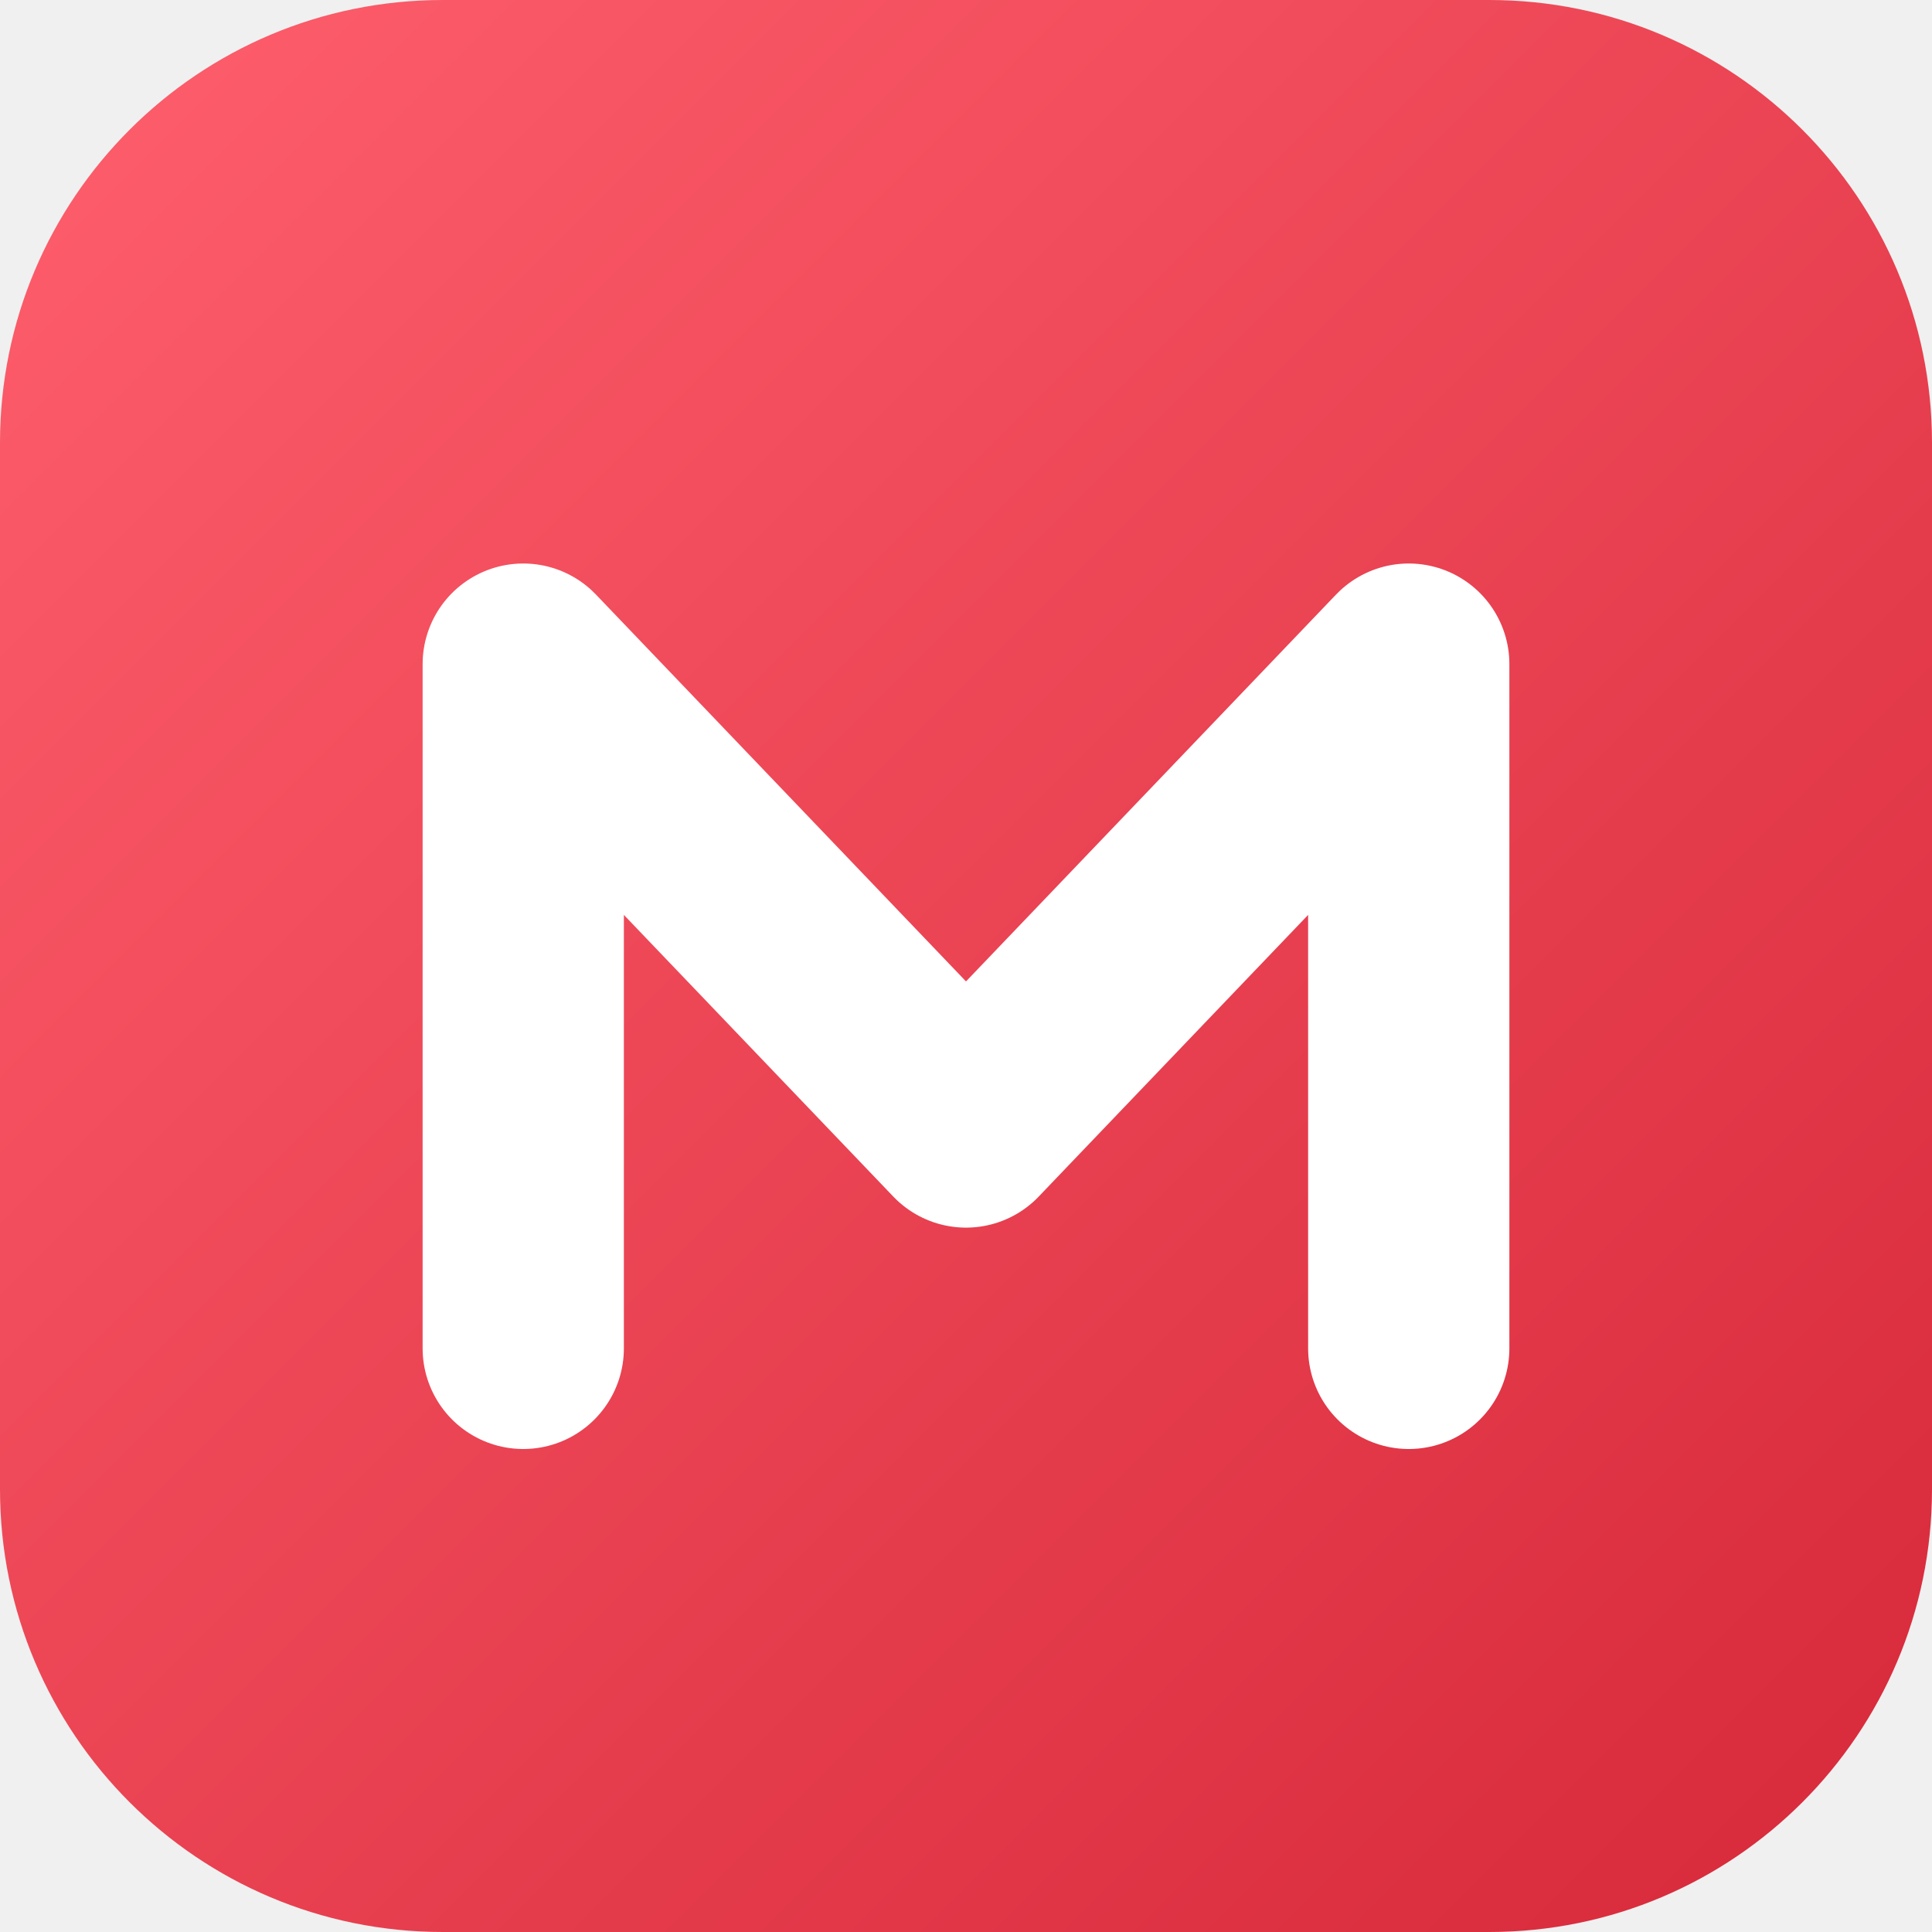
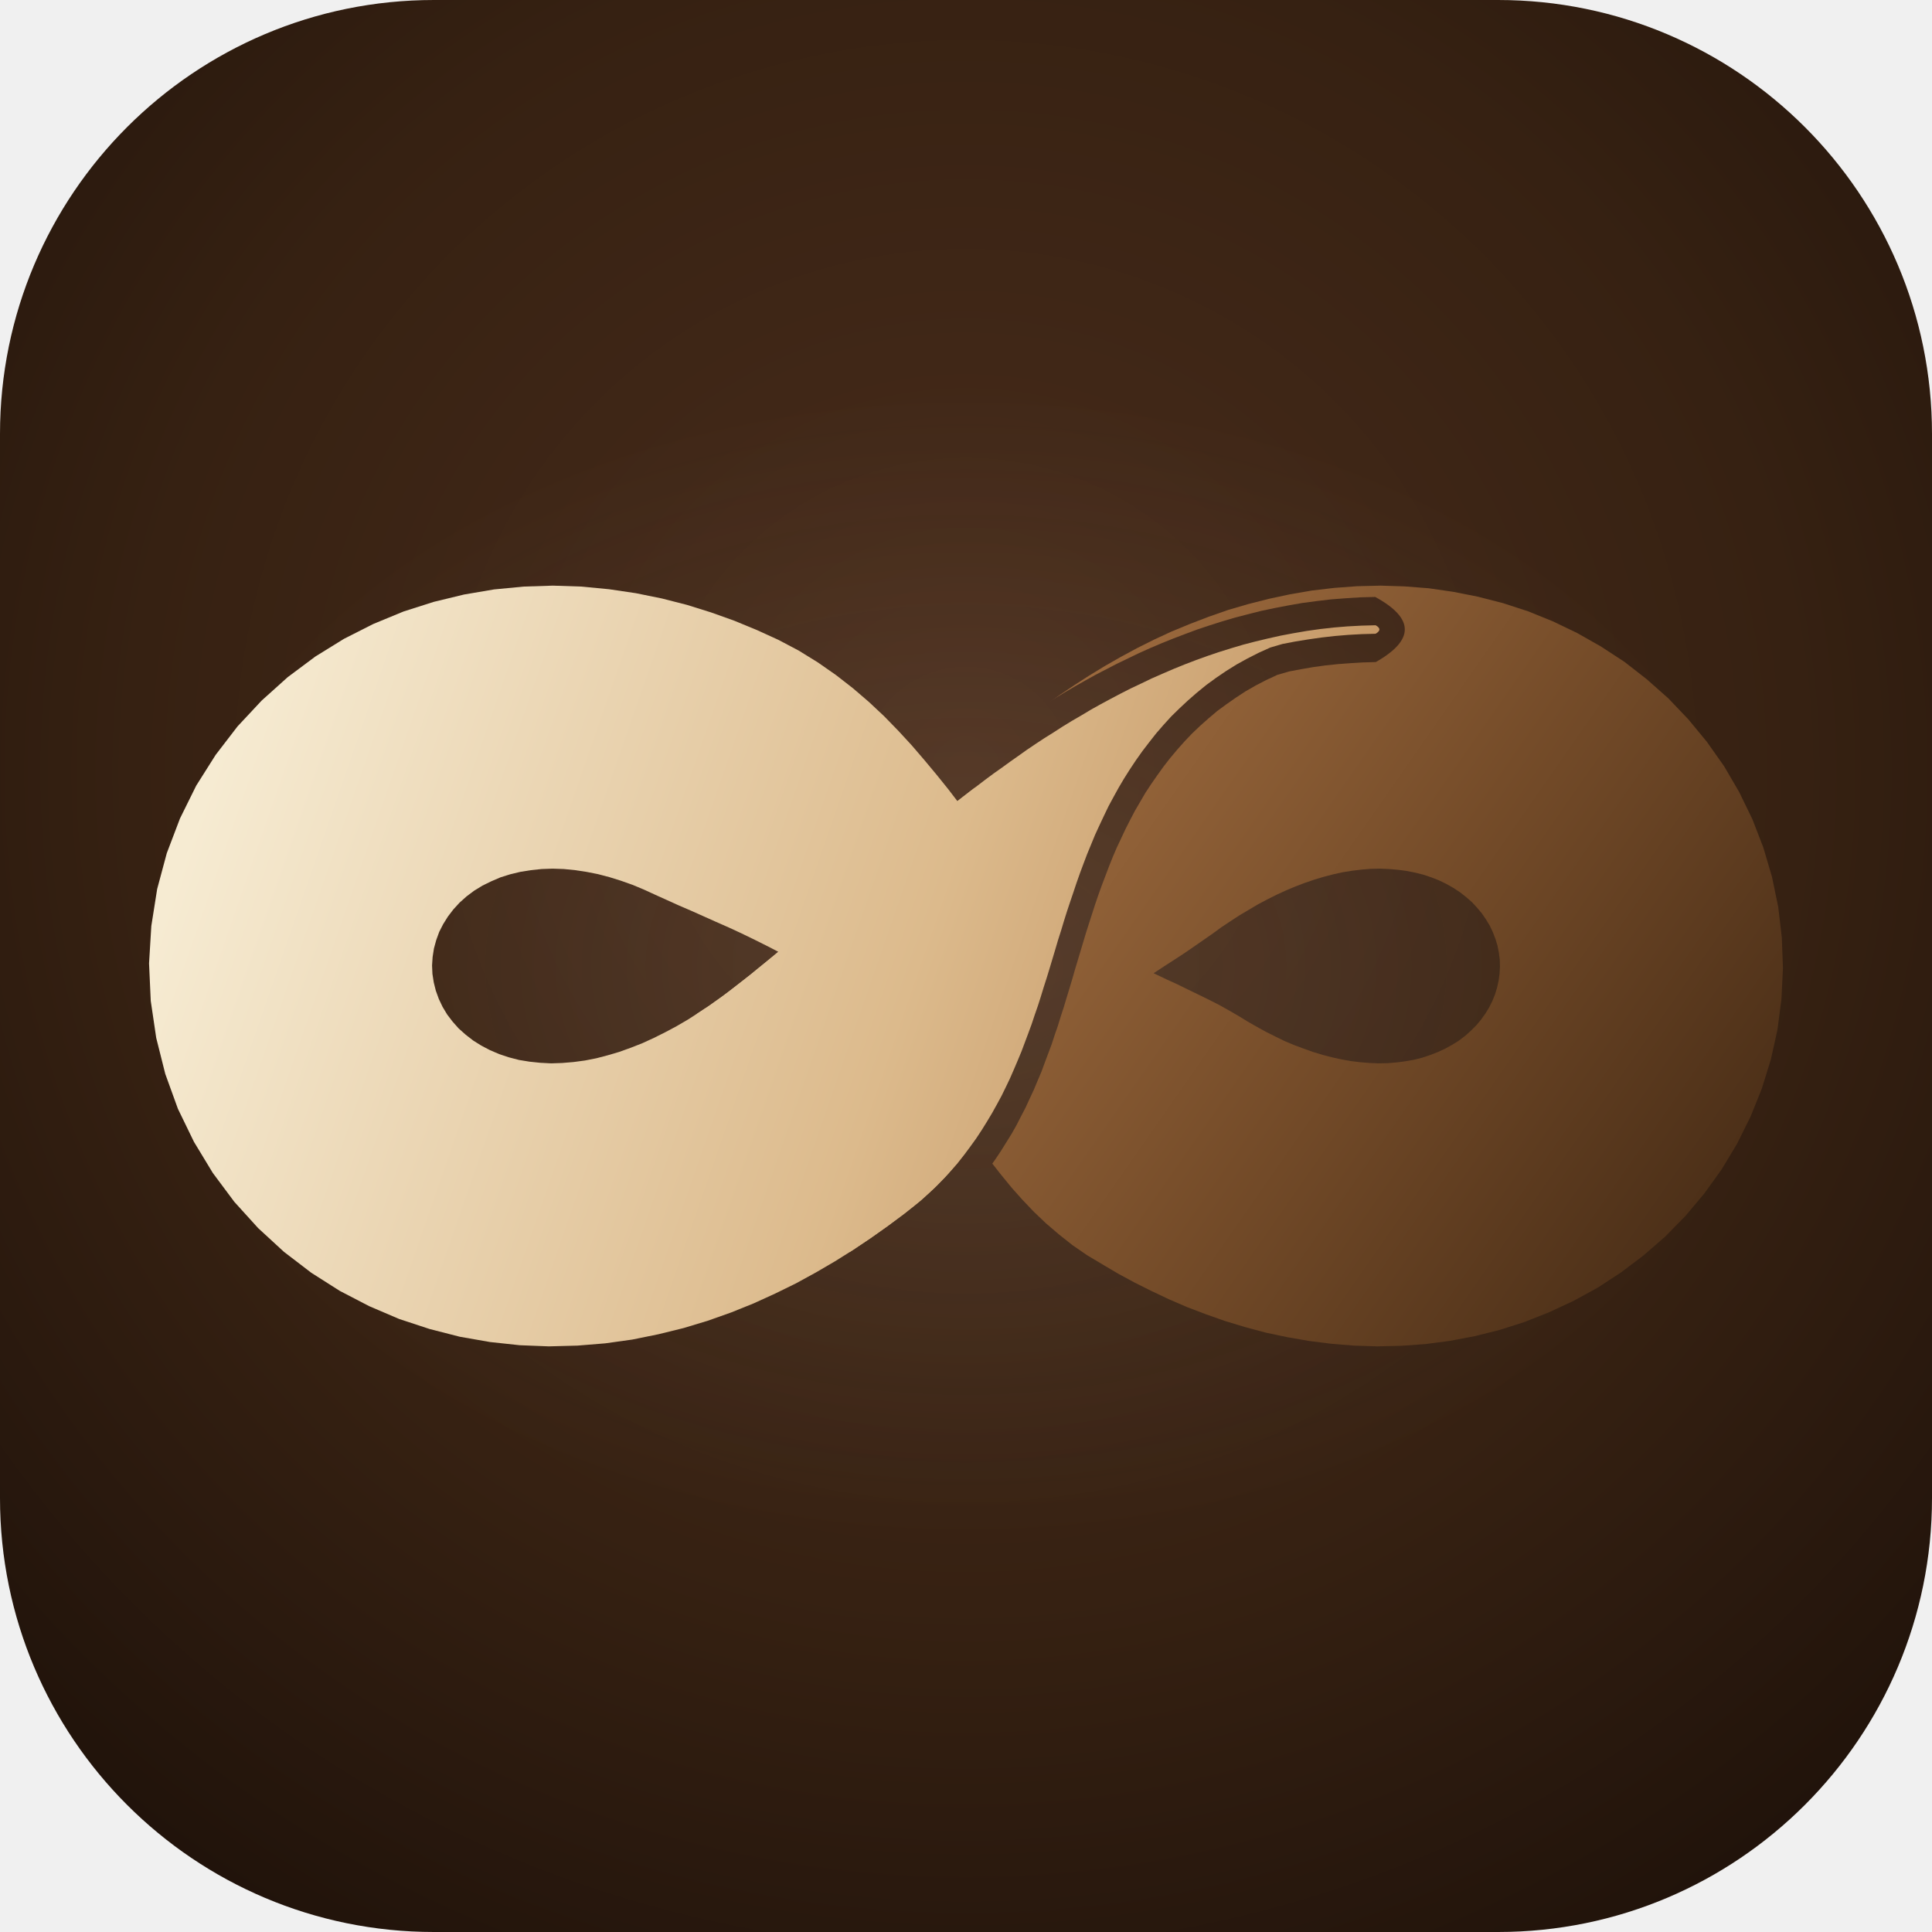
- <svg xmlns="http://www.w3.org/2000/svg" width="48" height="48" viewBox="0 0 48 48">
+ <svg xmlns="http://www.w3.org/2000/svg" viewBox="0 0 1024 1024">
  <defs>
-     <linearGradient id="mlgrad" x1="0" y1="0" x2="1" y2="1">
-       <stop offset="0" stop-color="#ff5f6d" />
-       <stop offset="1" stop-color="#d62839" />
+     <radialGradient id="bg" cx="50%" cy="40%" r="78%">
+       <stop offset="0%" stop-color="#4A2D1C" />
+       <stop offset="55%" stop-color="#362112" />
+       <stop offset="100%" stop-color="#190E08" />
+     </radialGradient>
+     <radialGradient id="glow" cx="50%" cy="50%" r="50%">
+       <stop offset="0%" stop-color="#F4E7CB" stop-opacity="0.10" />
+       <stop offset="100%" stop-color="#F4E7CB" stop-opacity="0" />
+     </radialGradient>
+     <linearGradient id="gLight" x1="136.1" y1="342" x2="798.4" y2="572" gradientUnits="userSpaceOnUse">
+       <stop offset="0%" stop-color="#F6EBD2" />
+       <stop offset="55%" stop-color="#DCBA8C" />
+       <stop offset="100%" stop-color="#B27C48" />
    </linearGradient>
+     <linearGradient id="gDark" x1="472" y1="392" x2="887.9" y2="682" gradientUnits="userSpaceOnUse">
+       <stop offset="0%" stop-color="#A87344" />
+       <stop offset="55%" stop-color="#754C29" />
+       <stop offset="100%" stop-color="#4A2E17" />
+     </linearGradient>
+     <mask id="mLight">
+       <rect x="0" y="0" width="1024" height="1024" fill="#fff" />
+       <path d="M464.3,559.7L469.2,564.9L473.9,570.3L478.6,576.1L483.1,582.0L487.6,588.1L492.1,594.4L496.6,600.9L501.2,607.5L505.9,614.2L510.7,620.9L515.8,627.6L521.1,634.4L526.7,641.1L532.6,647.7L538.9,654.2L545.6,660.5L552.7,666.6L560.2,672.5L568.2,677.9L576.7,683.1L585.4,688.2L594.5,693.1L603.8,697.8L613.5,702.4L623.6,706.7L634.0,710.7L644.7,714.4L655.9,717.8L667.3,720.8L679.2,723.4L691.3,725.5L703.9,727.1L716.7,728.2L729.9,728.6L743.3,728.3L756.9,727.3L770.8,725.5L784.8,722.8L798.9,719.3L813.0,714.8L827.0,709.3L840.8,702.9L854.5,695.3L867.8,686.7L880.6,677.1L892.8,666.3L904.4,654.6L915.2,641.8L925.0,628.1L933.8,613.5L941.5,598.1L948.0,582.0L953.1,565.3L956.8,548.3L959.1,530.9L960.0,513.3L959.4,495.7L957.3,478.3L953.7,461.1L948.8,444.4L942.5,428.2L935.0,412.7L926.4,398.0L916.7,384.2L906.0,371.2L894.6,359.3L882.4,348.4L869.7,338.6L856.4,329.9L842.9,322.2L829.0,315.5L815.0,309.9L800.9,305.3L786.8,301.6L772.8,298.9L759.0,296.9L745.3,295.8L731.8,295.4L718.6,295.7L705.7,296.7L693.2,298.2L680.9,300.2L669.0,302.8L657.5,305.7L646.3,309.1L635.5,312.7L625.1,316.7L615.0,321.0L605.2,325.5L595.8,330.2L586.7,335.1L577.9,340.1L569.5,345.3L561.3,350.5L553.4,355.9L545.7,361.3L538.7,367.3L532.7,374.3L527.7,382.1L523.6,390.7L520.4,399.8L518.0,409.5L516.3,419.6L515.2,430.0L514.6,440.6L514.5,451.4L514.6,462.2L515.0,473.0L515.5,483.8L516.1,494.5L516.5,505.0L516.7,515.2L516.5,525.1L516.0,534.6L514.9,543.7L513.2,552.3L510.8,560.2L506.6,566.4L501.0,571.3L495.5,576.3Q484.5,610.1 519.0,601.6L519.0,601.6L524.7,596.4L530.5,591.3L536.2,586.4L542.1,581.6L547.9,577.0L553.7,572.5L559.5,568.1L565.4,563.9L571.2,559.8L577.0,555.8L582.8,551.9L588.5,548.0L594.2,544.3L599.9,540.7L605.4,537.1L610.9,533.6L616.4,530.2L621.7,526.8L626.9,523.5L632.0,520.2L637.0,516.9L641.9,513.7L646.7,510.4L651.3,507.1L655.8,503.9L660.4,500.8L665.0,497.9L669.5,495.1L674.1,492.5L678.6,490.0L683.2,487.7L687.7,485.6L692.3,483.7L696.8,482.0L701.3,480.5L705.7,479.1L710.2,478.0L714.5,477.1L718.9,476.3L723.1,475.8L727.3,475.5L731.4,475.4L735.4,475.5L739.3,475.9L743.1,476.4L746.7,477.1L750.2,478.0L753.5,479.1L756.7,480.4L759.7,481.8L762.5,483.4L765.1,485.1L767.5,487.0L769.7,488.9L771.6,491.0L773.4,493.1L775.0,495.4L776.3,497.7L777.5,500.0L778.4,502.4L779.1,504.8L779.6,507.3L779.9,509.7L780.0,512.2L779.9,514.6L779.6,517.1L779.0,519.5L778.3,522.0L777.3,524.3L776.2,526.7L774.8,529.0L773.2,531.2L771.4,533.3L769.4,535.4L767.1,537.3L764.7,539.2L762.1,540.9L759.2,542.4L756.2,543.8L753.0,545.1L749.7,546.1L746.2,547.0L742.5,547.7L738.7,548.2L734.8,548.5L730.8,548.6L726.7,548.4L722.5,548.1L718.2,547.6L713.9,546.8L709.5,545.8L705.1,544.7L700.6,543.3L696.1,541.8L691.6,540.0L687.1,538.1L682.5,535.9L678.0,533.6L673.4,531.2L668.9,528.5L664.3,525.7L659.6,523.0L654.7,520.3L649.6,517.8L644.4,515.2L639.0,512.7L633.4,510.1L627.8,507.5L622.0,504.8L616.2,502.0L610.3,499.1L604.4,496.1L598.5,492.8L592.7,489.4L586.9,485.8L581.2,482.0L575.6,478.0L570.1,473.7L564.8,469.1L559.7,464.3Z" fill="#000" />
+     </mask>
+     <mask id="mDark">
+       <rect x="0" y="0" width="1024" height="1024" fill="#fff" />
+       <path d="M458.5,676.2L463.8,672.7L469.0,669.2L474.1,665.7L479.1,662.1L484.0,658.5L488.7,654.9L493.4,651.3L497.9,647.6L502.2,643.7L506.3,639.8L510.3,635.7L514.1,631.6L517.7,627.4L521.2,623.1L524.5,618.8L527.6,614.4L530.6,609.9L533.4,605.4L536.2,600.9L538.8,596.3L541.2,591.6L543.6,587.0L545.8,582.2L548.0,577.5L550.0,572.7L552.0,568.0L553.8,563.1L555.6,558.3L557.4,553.5L559.0,548.6L560.7,543.7L562.2,538.8L563.8,533.9L565.3,528.9L566.8,524.0L568.3,519.0L569.7,514.1L571.2,509.1L572.7,504.1L574.2,499.1L575.7,494.1L577.3,489.1L578.9,484.1L580.5,479.2L582.2,474.2L584.0,469.2L585.9,464.2L587.8,459.2L589.8,454.2L591.9,449.3L594.2,444.4L596.5,439.5L599.0,434.6L601.5,429.8L604.3,425.0L607.1,420.2L610.2,415.5L613.4,410.9L616.7,406.3L620.2,401.8L623.9,397.4L627.8,393.0L631.8,388.8L636.1,384.7L640.5,380.8L645.1,376.9L650.0,373.3L655.0,369.8L660.2,366.4L665.6,363.3L671.2,360.4L677.0,357.7L683.2,355.9L689.5,354.7L695.9,353.6L702.4,352.7L709.0,352.0L715.7,351.5L722.4,351.1L729.2,350.9Q760.1,333.4 728.9,316.4L728.9,316.4L720.9,316.6L713.1,317.1L705.3,317.7L697.7,318.6L690.2,319.6L682.8,320.9L675.5,322.3L668.4,323.8L661.3,325.6L654.4,327.4L647.6,329.4L641.0,331.5L634.4,333.7L628.0,336.1L621.7,338.5L615.5,341.0L609.4,343.6L603.4,346.3L597.6,349.1L591.8,351.9L586.2,354.8L580.6,357.7L575.2,360.7L569.9,363.7L564.6,366.8L559.5,369.9L554.4,373.0L549.4,376.1L544.5,379.3L539.7,382.5L535.0,385.7L530.3,389.0L525.7,392.2L521.2,395.4L516.8,398.7L512.4,401.9L508.1,405.2L503.9,408.4L499.7,411.7L495.6,414.9L491.5,418.2L487.5,421.4L483.6,424.6L479.7,427.8L475.8,431.0L472.0,434.1L468.2,437.3L464.5,440.4L460.8,443.5L457.2,446.6L453.6,449.7L450.1,452.7L446.6,455.7L443.1,458.7L439.6,461.7L436.2,464.7L432.8,467.6L429.5,470.4L426.2,473.3L422.9,476.1L419.6,478.9L416.4,481.7L413.2,484.4L410.0,487.1L406.8,489.8L403.7,492.4L400.5,495.0L397.4,497.5L394.3,500.0L391.3,502.5L388.2,505.0L385.2,507.4L382.2,509.7L379.2,512.1L376.2,514.3L373.2,516.5L370.2,518.7L367.2,520.8L364.2,522.8L361.2,524.8Z" fill="#000" />
+     </mask>
  </defs>
-   <rect width="48" height="48" rx="11" fill="url(#mlgrad)" />
-   <path d="M13 33.5 V16.5 L24 28 L35 16.5 V33.5" stroke="#ffffff" stroke-width="5" stroke-linecap="round" stroke-linejoin="round" fill="none" />
+   <rect x="0" y="0" width="1024" height="1024" rx="230" fill="url(#bg)" />
+   <ellipse cx="512" cy="512" rx="430.08" ry="307.2" fill="url(#glow)" />
+   <path d="M549.1,474.9L543.1,468.6L537.2,462.1L531.5,455.3L525.8,448.2L520.1,441.0L514.4,433.6L508.5,426.0L502.6,418.3L496.4,410.6L489.9,402.8L483.2,395.0L476.1,387.3L468.6,379.6L460.6,372.1L452.1,364.8L443.1,357.8L433.5,351.1L423.3,344.8L412.5,339.1L401.1,333.9L389.2,329.0L376.9,324.6L364.1,320.6L350.8,317.2L337.0,314.4L322.8,312.3L308.1,310.9L293.0,310.4L277.6,310.9L261.9,312.4L246.0,315.1L229.9,319.0L213.9,324.1L197.9,330.7L182.3,338.6L167.1,348.0L152.5,358.9L138.7,371.3L125.9,385.0L114.3,400.1L104.0,416.4L95.4,433.8L88.4,452.2L83.3,471.2L80.2,490.8L79.0,510.6L79.9,530.5L82.8,550.1L87.6,569.2L94.3,587.7L102.8,605.2L112.8,621.7L124.2,637.0L136.8,650.9L150.5,663.5L165.0,674.6L180.1,684.2L195.7,692.3L211.6,699.1L227.7,704.4L243.7,708.5L259.7,711.3L275.5,713.0L290.9,713.6L306.1,713.2L320.8,712.0L335.1,710.0L348.9,707.2L362.3,703.9L375.2,700.0L387.6,695.6L399.5,690.8L410.9,685.6L421.9,680.2L432.5,674.4L442.6,668.5L452.3,662.4L461.6,656.1L470.6,649.7L479.3,643.3L487.5,636.7L495.2,629.7L502.3,622.4L508.9,614.8L514.9,606.9L520.5,598.8L525.5,590.5L530.2,582.1L534.4,573.5L538.3,564.7L541.9,555.9L545.3,547.0L548.4,538.0L551.4,528.9L554.3,519.7L557.1,510.5L559.9,501.2L562.8,491.9L565.7,482.6L568.8,473.2L572.1,463.8L575.6,454.4L579.4,445.0L583.5,435.6L588.1,426.3L593.1,417.1L598.7,408.0L604.7,399.1L611.4,390.4L618.7,382.0L626.6,374.0L635.3,366.3L644.7,359.2L654.8,352.6L665.6,346.7L677.1,341.8L689.6,339.5L702.5,337.6L715.6,336.4L729.1,335.9Q733.1,333.6 729.1,331.4L729.1,331.4L715.3,332.0L701.9,333.2L688.8,335.0L676.1,337.5L663.7,340.4L651.7,343.8L640.1,347.6L628.9,351.8L618.0,356.2L607.4,361.0L597.2,366.0L587.3,371.1L577.7,376.4L568.4,381.9L559.4,387.5L550.7,393.2L542.2,398.9L533.9,404.8L525.8,410.6L518.0,416.5L510.3,422.4L502.8,428.2L495.5,434.1L488.4,439.9L481.4,445.7L474.5,451.5L467.8,457.2L461.2,462.9L454.7,468.5L448.3,474.0L442.0,479.4L435.8,484.8L429.6,490.1L423.5,495.3L417.5,500.3L411.5,505.3L405.6,510.2L399.7,515.0L393.9,519.6L388.1,524.1L382.3,528.5L376.4,532.7L370.5,536.6L364.6,540.4L358.6,543.9L352.6,547.1L346.6,550.1L340.5,552.9L334.4,555.3L328.3,557.5L322.2,559.3L316.1,560.9L310.0,562.1L304.0,562.9L298.0,563.4L292.1,563.6L286.3,563.3L280.6,562.7L275.1,561.8L269.7,560.4L264.6,558.7L259.7,556.6L255.1,554.2L250.8,551.5L246.8,548.4L243.1,545.1L239.9,541.5L237.0,537.7L234.6,533.7L232.6,529.5L231.0,525.1L229.9,520.7L229.2,516.2L229.0,511.7L229.3,507.2L230.0,502.7L231.2,498.3L232.8,493.9L234.9,489.8L237.4,485.8L240.3,482.0L243.6,478.4L247.3,475.1L251.3,472.1L255.7,469.4L260.4,467.1L265.3,465.0L270.4,463.4L275.8,462.1L281.4,461.2L287.1,460.6L292.9,460.4L298.8,460.6L304.8,461.2L310.8,462.1L316.9,463.3L323.0,464.9L329.1,466.8L335.3,469.0L341.3,471.5L347.4,474.3L353.6,477.1L359.8,479.9L366.3,482.7L372.8,485.6L379.5,488.6L386.3,491.6L393.2,494.8L400.2,498.2L407.2,501.7L414.3,505.4L421.4,509.3L428.4,513.4L435.4,517.7L442.3,522.3L449.1,527.1L455.8,532.2L462.3,537.5L468.7,543.2L474.9,549.1Z" fill="url(#gLight)" mask="url(#mLight)" />
+   <path d="M474.9,549.1L479.8,554.3L484.5,559.7L489.1,565.4L493.6,571.3L498.0,577.4L502.4,583.6L506.9,590.0L511.3,596.5L515.9,603.0L520.7,609.7L525.6,616.3L530.8,622.9L536.2,629.5L541.9,635.9L548.0,642.3L554.4,648.4L561.3,654.3L568.5,660.0L576.2,665.3L584.4,670.2L592.7,675.1L601.4,679.8L610.4,684.3L619.7,688.7L629.2,692.8L639.2,696.6L649.4,700.2L660.0,703.4L670.8,706.3L682.1,708.7L693.6,710.7L705.4,712.2L717.6,713.2L729.9,713.6L742.6,713.3L755.4,712.4L768.4,710.7L781.6,708.2L794.8,704.9L808.0,700.7L821.1,695.5L834.0,689.5L846.8,682.5L859.2,674.4L871.1,665.4L882.6,655.4L893.3,644.5L903.3,632.6L912.5,619.8L920.7,606.2L927.8,591.9L933.8,577.0L938.6,561.5L942.1,545.7L944.2,529.5L945.0,513.2L944.4,496.9L942.5,480.7L939.2,464.8L934.6,449.2L928.8,434.2L921.8,419.8L913.8,406.1L904.7,393.2L894.8,381.2L884.2,370.1L872.8,360.0L861.0,350.8L848.6,342.7L835.9,335.5L823.0,329.3L809.9,324.0L796.7,319.7L783.5,316.3L770.4,313.7L757.3,311.8L744.5,310.8L731.8,310.4L719.4,310.7L707.2,311.6L695.3,313.0L683.7,315.0L672.5,317.4L661.5,320.2L650.9,323.3L640.6,326.9L630.7,330.7L621.0,334.7L611.7,339.0L602.7,343.5L594.0,348.2L585.6,353.0L577.4,358.0L569.5,363.1L561.9,368.2L554.5,373.5L547.7,379.3L542.0,386.1L537.2,393.8L533.3,402.2L530.2,411.2L527.9,420.8L526.3,430.7L525.4,441.0L524.9,451.5L524.8,462.2L525.1,473.0L525.5,483.8L526.1,494.5L526.6,505.1L527.1,515.6L527.3,525.8L527.1,535.7L526.6,545.3L525.5,554.4L523.8,563.0L521.3,571.0L517.0,577.2L511.3,582.2L505.7,587.3Q504.2,591.7 508.7,590.6L508.7,590.6L514.4,585.5L520.1,580.5L525.8,575.6L531.5,570.9L537.3,566.3L543.1,561.9L548.9,557.5L554.8,553.3L560.6,549.2L566.4,545.1L572.2,541.2L578.0,537.3L583.8,533.5L589.5,529.8L595.2,526.2L600.8,522.6L606.3,519.1L611.8,515.6L617.1,512.1L622.4,508.7L627.6,505.3L632.7,501.8L637.6,498.4L642.5,495.0L647.3,491.5L652.1,488.3L657.0,485.1L661.9,482.2L666.8,479.3L671.7,476.7L676.7,474.2L681.7,471.9L686.7,469.8L691.7,467.9L696.7,466.2L701.7,464.7L706.7,463.4L711.7,462.3L716.7,461.5L721.7,460.9L726.6,460.5L731.4,460.4L736.2,460.6L740.9,461.0L745.5,461.6L750.0,462.5L754.4,463.6L758.6,465.0L762.7,466.6L766.6,468.5L770.3,470.6L773.8,472.9L777.0,475.4L780.1,478.1L782.8,481.0L785.4,484.1L787.6,487.3L789.6,490.6L791.2,494.0L792.6,497.6L793.7,501.2L794.4,504.8L794.9,508.5L795.0,512.3L794.8,516.0L794.3,519.7L793.5,523.4L792.4,527.0L791.0,530.5L789.3,533.9L787.3,537.2L785.0,540.4L782.5,543.4L779.6,546.3L776.6,549.0L773.3,551.5L769.8,553.7L766.0,555.8L762.1,557.6L758.0,559.2L753.8,560.6L749.4,561.7L744.9,562.5L740.3,563.1L735.5,563.5L730.7,563.6L725.9,563.4L721.0,563.0L716.0,562.4L711.0,561.5L706.0,560.4L701.0,559.1L696.0,557.6L691.0,555.8L685.9,553.9L680.9,551.8L676.0,549.4L671.0,546.9L666.1,544.2L661.2,541.4L656.3,538.4L651.3,535.5L646.1,532.6L640.8,529.9L635.3,527.2L629.7,524.5L624.0,521.7L618.1,519.0L612.2,516.2L606.2,513.2L600.2,510.2L594.2,507.1L588.2,503.7L582.3,500.3L576.4,496.6L570.7,492.7L565.0,488.7L559.6,484.3L554.2,479.7L549.1,474.9Z" fill="url(#gDark)" mask="url(#mDark)" />
+   <path d="M450.4,663.6L455.5,660.2L460.5,656.9L465.5,653.4L470.3,650.0L475.0,646.5L479.6,643.0L484.1,639.5L488.5,635.9L492.7,632.1L496.7,628.3L500.6,624.3L504.2,620.3L507.8,616.2L511.1,612.0L514.3,607.7L517.4,603.4L520.3,599.0L523.1,594.5L525.8,590.0L528.3,585.5L530.8,580.9L533.1,576.2L535.3,571.6L537.4,566.8L539.4,562.1L541.4,557.3L543.2,552.5L545.0,547.7L546.8,542.8L548.4,538.0L550.1,533.1L551.7,528.1L553.2,523.2L554.8,518.2L556.3,513.3L557.8,508.3L559.3,503.3L560.8,498.2L562.4,493.2L563.9,488.2L565.5,483.1L567.2,478.0L568.9,473.0L570.6,467.9L572.4,462.8L574.3,457.7L576.2,452.7L578.3,447.6L580.4,442.5L582.7,437.5L585.1,432.4L587.5,427.4L590.2,422.4L592.9,417.5L595.8,412.6L598.9,407.7L602.1,402.9L605.5,398.1L609.1,393.4L612.8,388.7L616.7,384.2L620.8,379.7L625.2,375.4L629.7,371.2L634.4,367.1L639.3,363.1L644.5,359.3L649.8,355.7L655.4,352.2L661.2,349.0L667.1,346.0L673.3,343.2L679.8,341.3L686.6,340.0L693.4,338.9L700.4,337.9L707.4,337.1L714.6,336.5L721.8,336.1L729.1,335.9Q733.1,333.6 729.1,331.4L729.1,331.4L721.6,331.6L714.2,332.0L706.9,332.6L699.8,333.4L692.7,334.4L685.7,335.6L678.8,336.9L672.1,338.4L665.4,340.0L658.9,341.7L652.5,343.6L646.1,345.6L639.9,347.7L633.8,349.9L627.8,352.2L621.9,354.6L616.1,357.1L610.4,359.6L604.8,362.3L599.3,364.9L593.8,367.7L588.5,370.5L583.3,373.3L578.1,376.2L573.1,379.2L568.1,382.1L563.2,385.1L558.4,388.2L553.6,391.2L548.9,394.3L544.3,397.4L539.8,400.6L535.4,403.7L531.0,406.9L526.6,410.0L522.3,413.2L518.1,416.4L514.0,419.5L509.9,422.7L505.8,425.9L501.8,429.1L497.9,432.2L494.0,435.4L490.1,438.5L486.3,441.7L482.5,444.8L478.8,447.9L475.1,451.1L471.4,454.1L467.8,457.2L464.2,460.3L460.7,463.3L457.2,466.4L453.7,469.4L450.2,472.3L446.8,475.3L443.4,478.2L440.0,481.2L436.6,484.1L433.3,486.9L430.0,489.8L426.7,492.6L423.4,495.4L420.1,498.1L416.9,500.8L413.7,503.5L410.5,506.2L407.3,508.8L404.1,511.4L400.9,514.0L397.8,516.6L394.6,519.1L391.5,521.5L388.3,524.0L385.2,526.4L382.0,528.7L378.9,530.9L375.7,533.2L372.5,535.3L369.3,537.4Z" fill="url(#gLight)" />
</svg>
